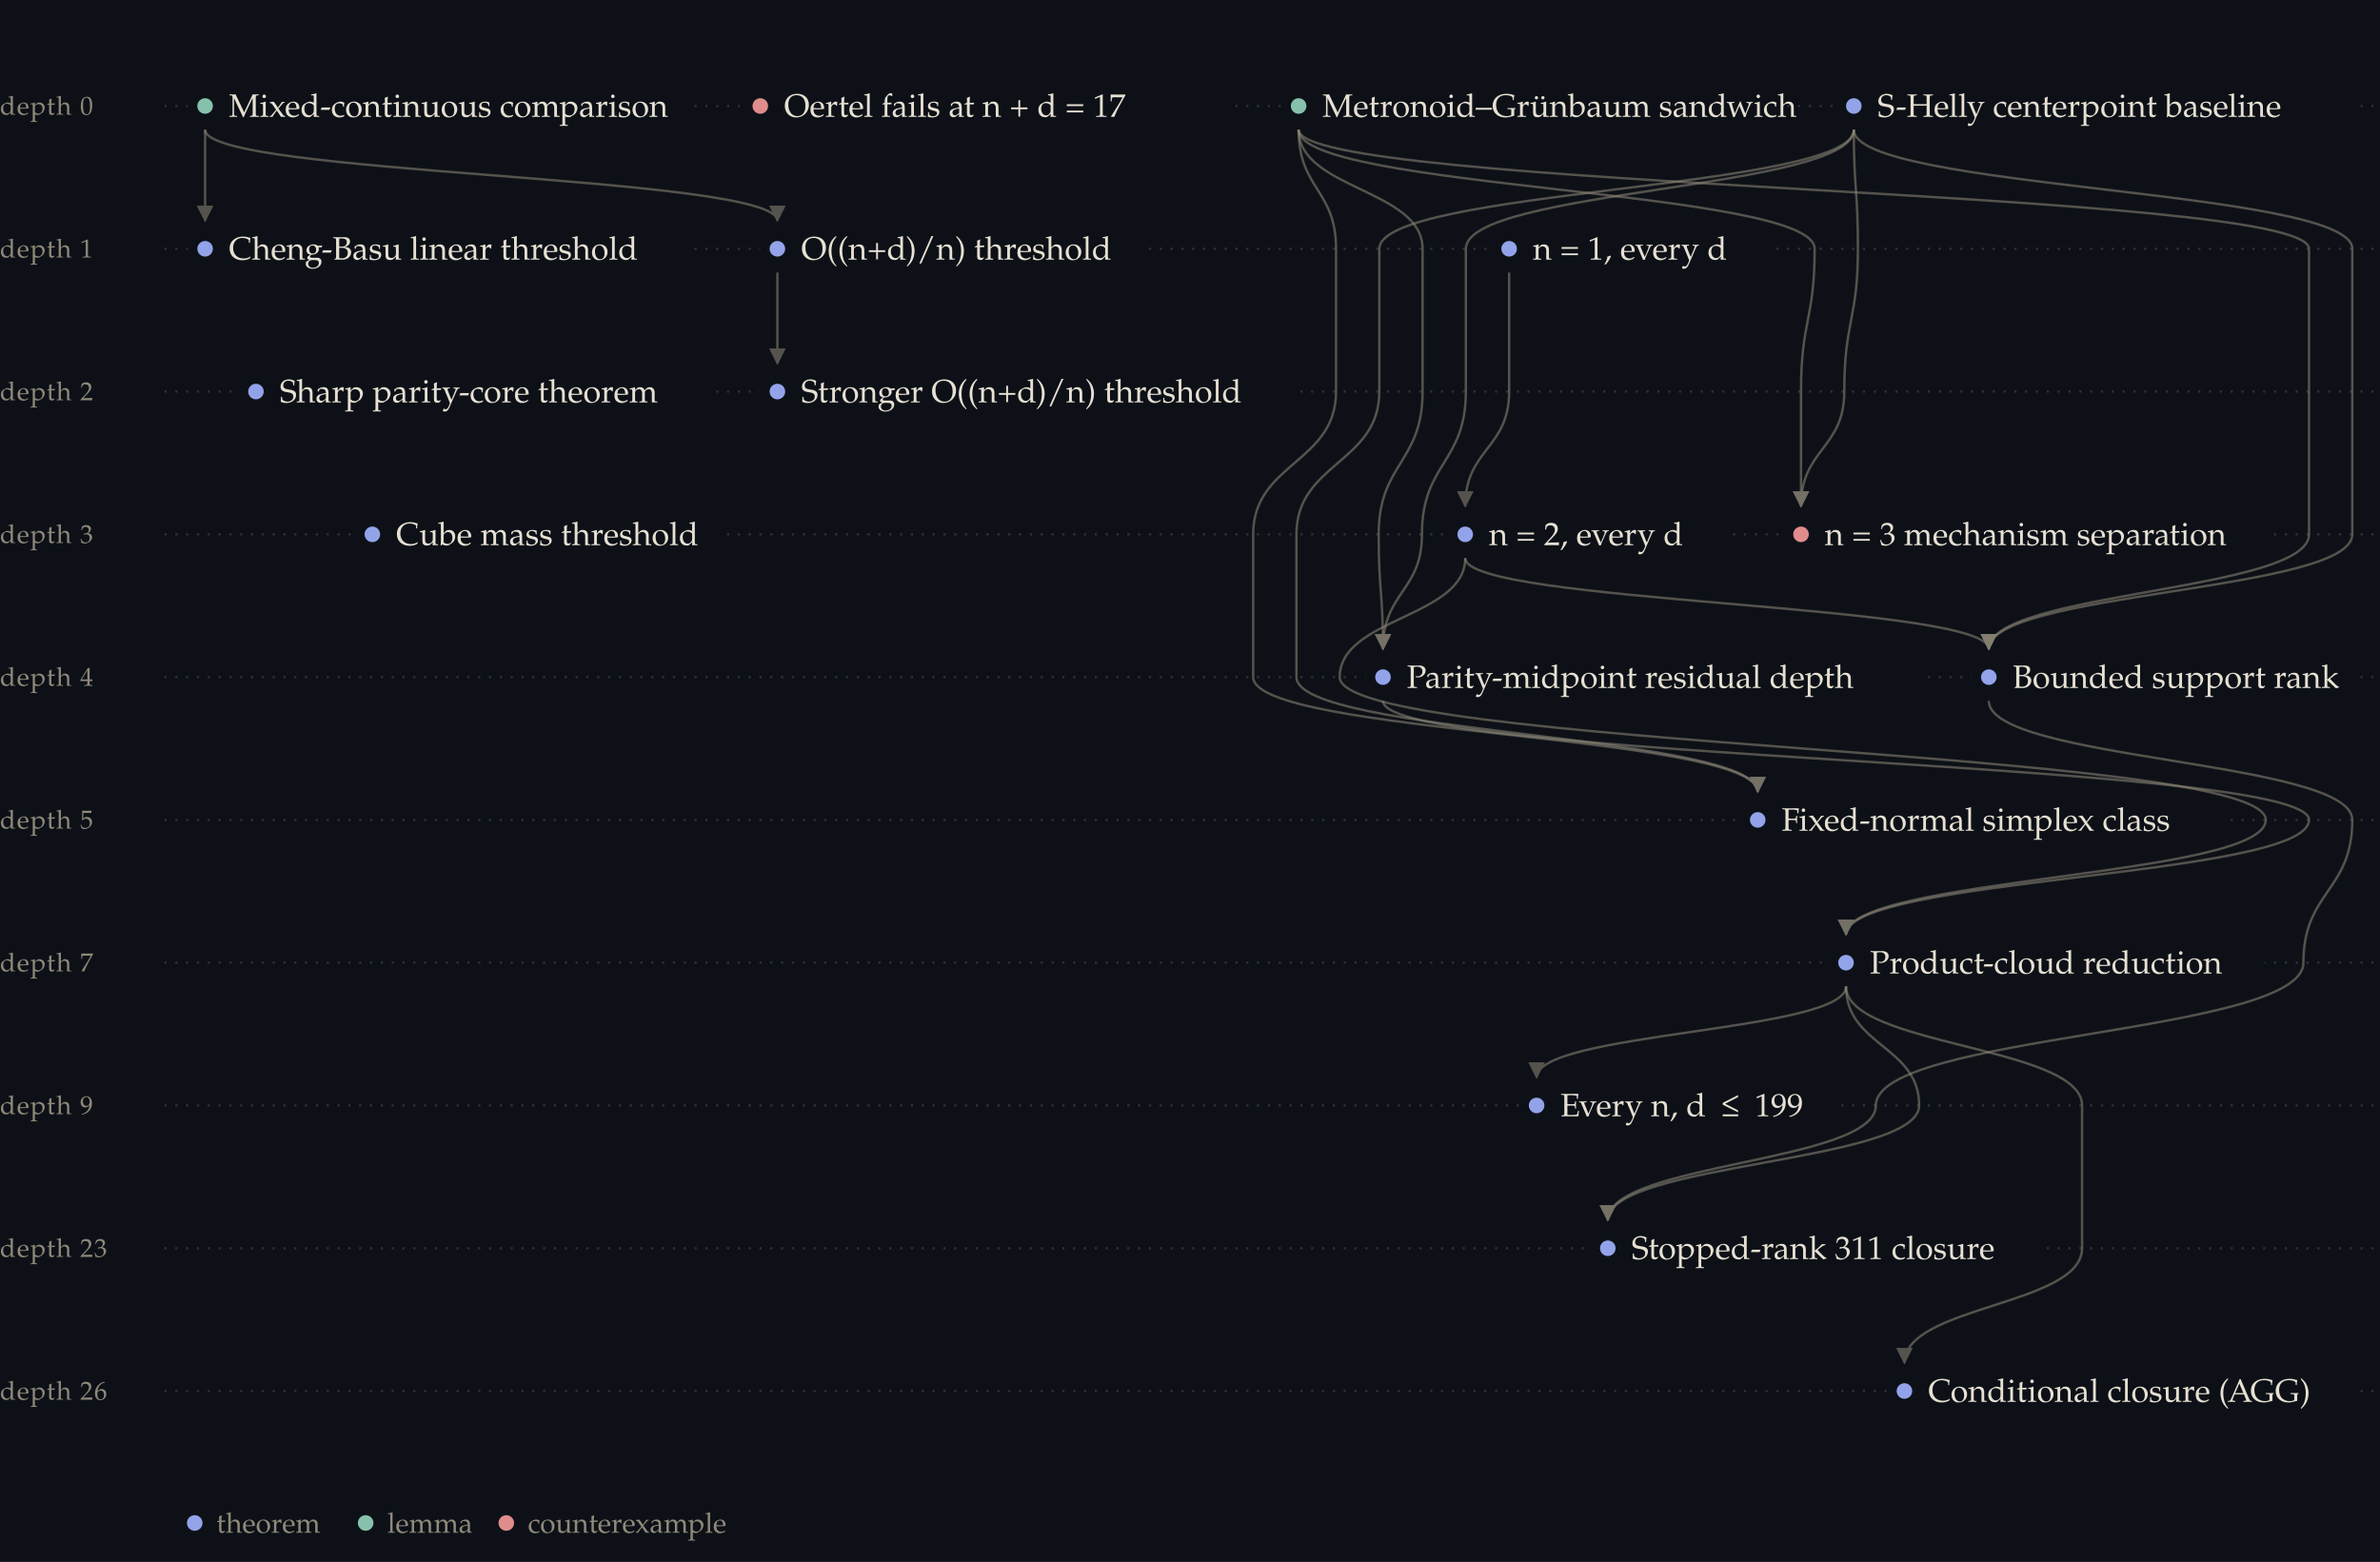
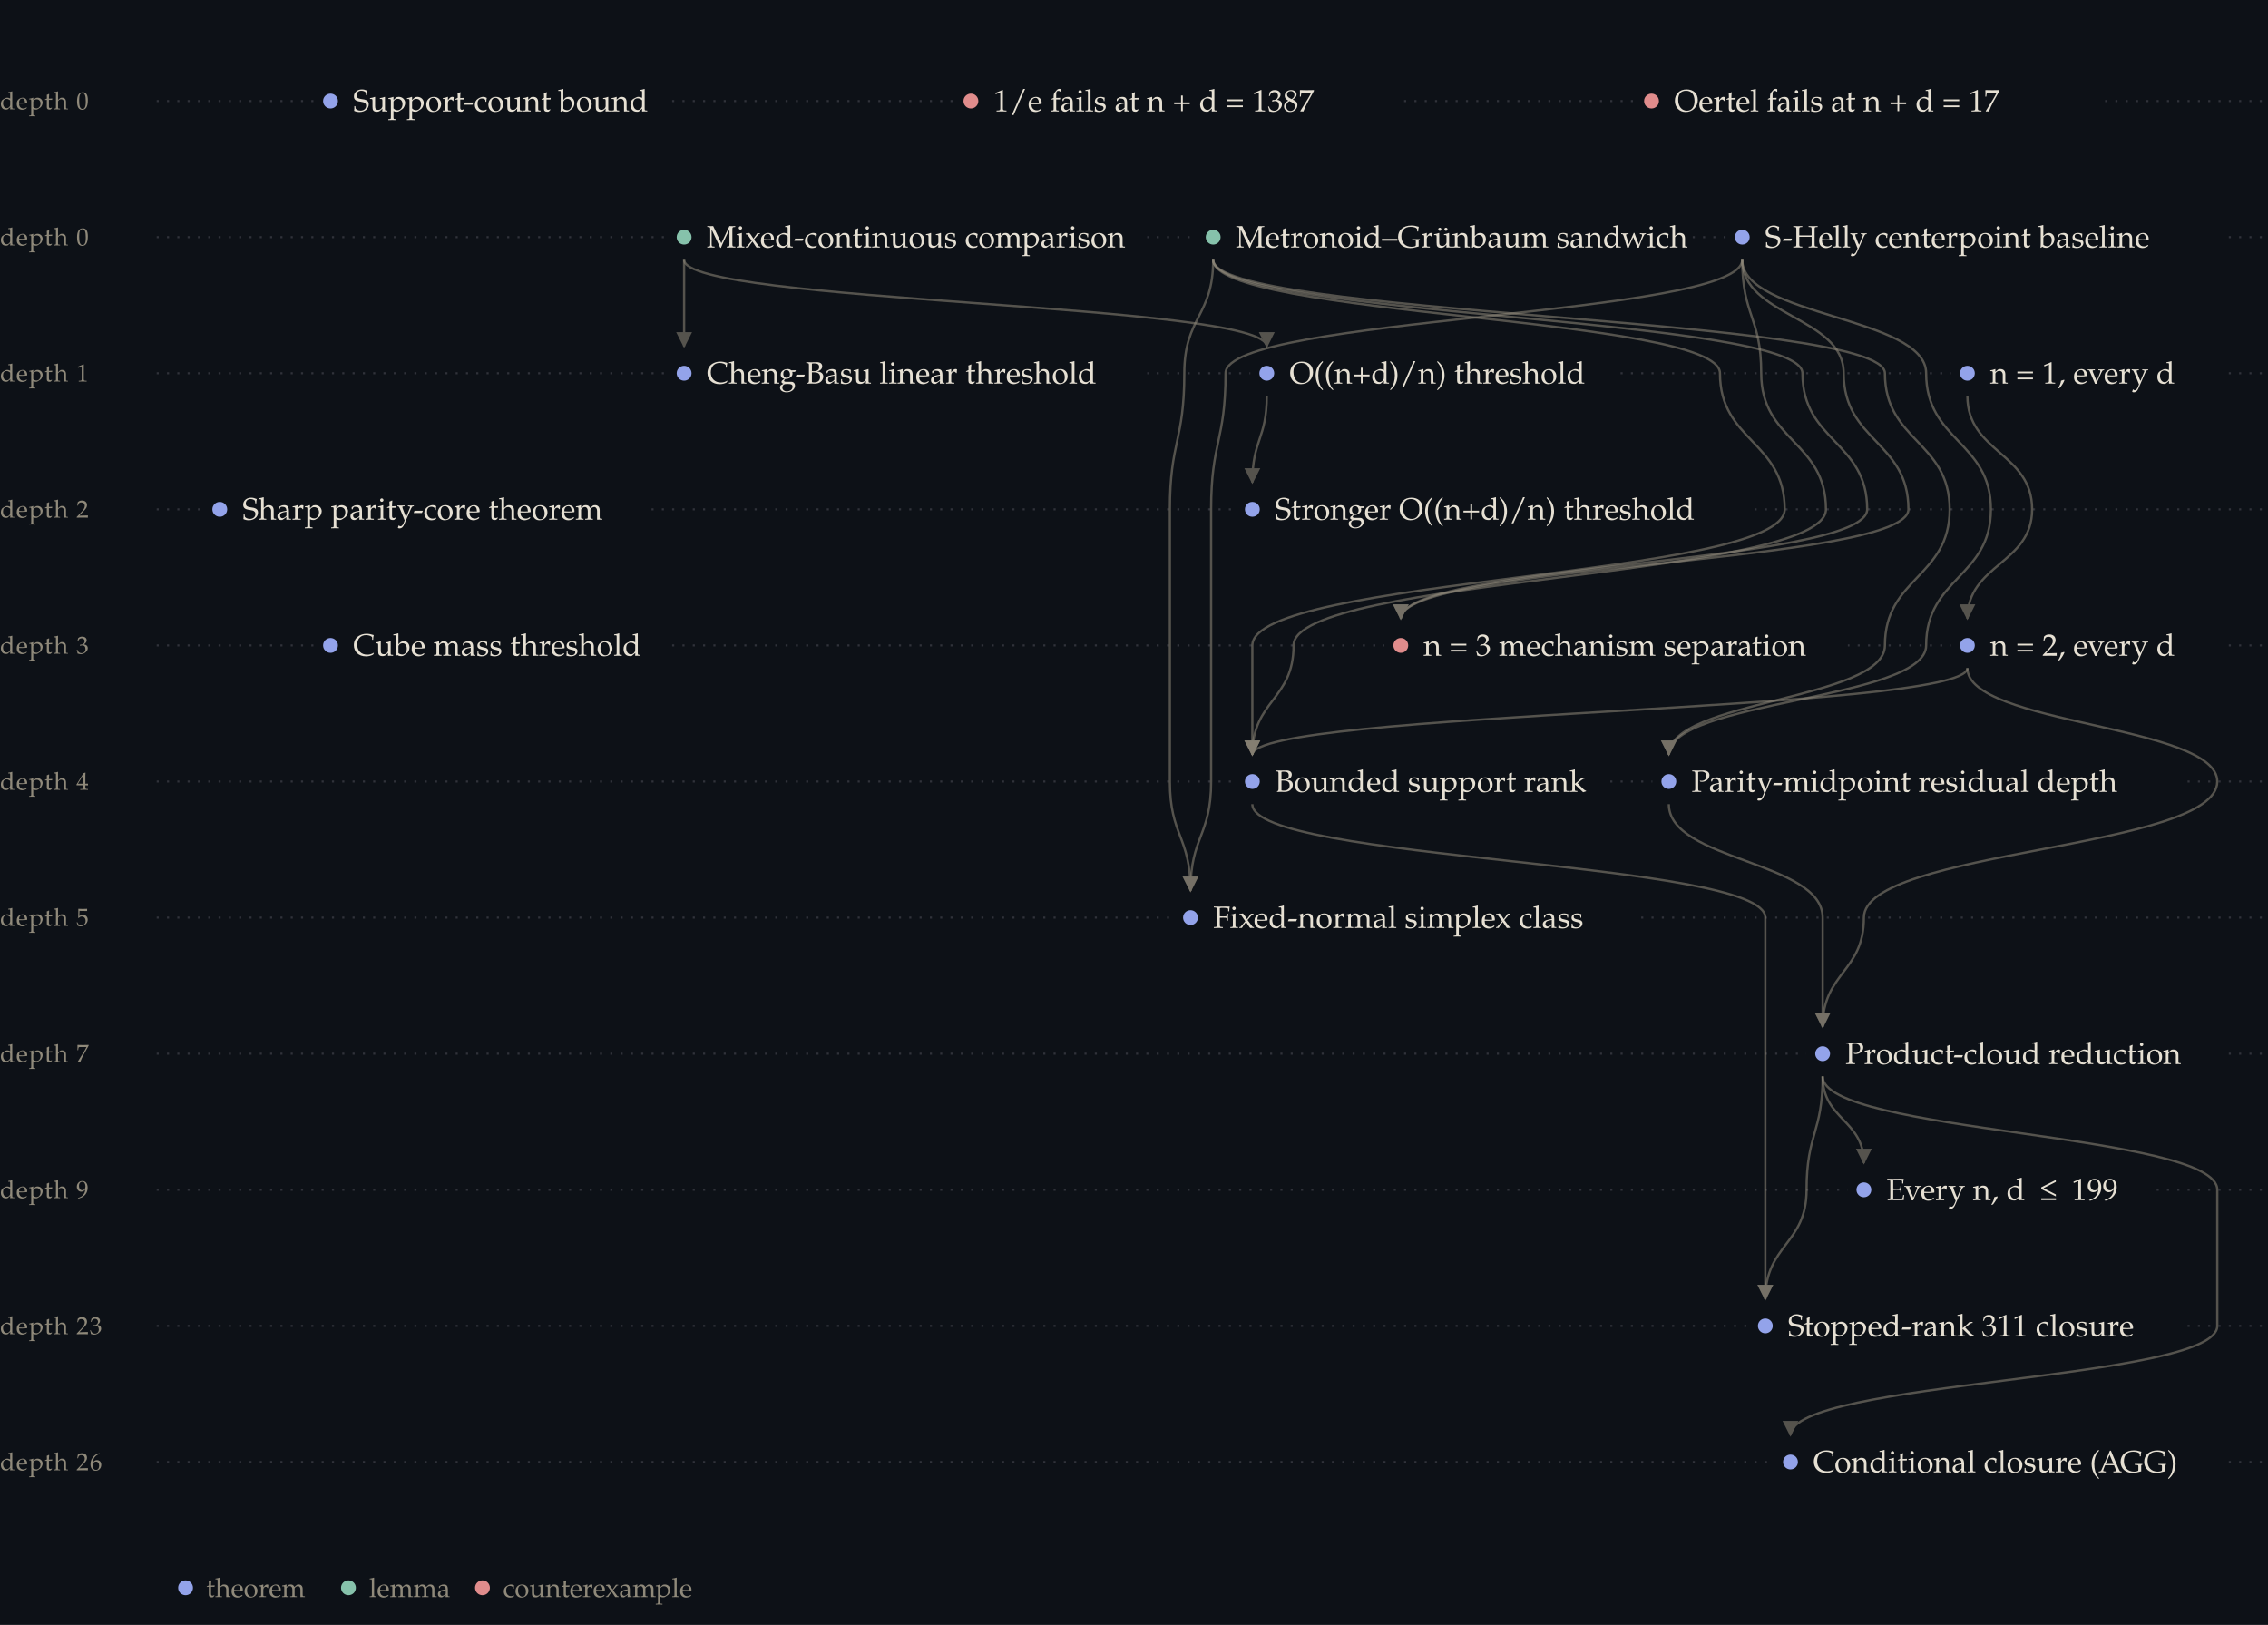
- <svg xmlns="http://www.w3.org/2000/svg" viewBox="0 0 1100 722" font-family="'Iowan Old Style', 'Palatino Linotype', Palatino, 'Book Antiqua', Georgia, serif">
-   <rect width="1100" height="722" fill="#0d1117" />
+ <svg xmlns="http://www.w3.org/2000/svg" viewBox="0 0 1100 788" font-family="'Iowan Old Style', 'Palatino Linotype', Palatino, 'Book Antiqua', Georgia, serif">
+   <rect width="1100" height="788" fill="#0d1117" />
  <defs>
    <marker id="m" viewBox="0 0 10 10" refX="9" refY="5" markerWidth="7" markerHeight="7" orient="auto">
      <path d="M0,0L10,5L0,10z" fill="#8f897a" />
    </marker>
  </defs>
  <line x1="76" x2="1100" y1="49.0" y2="49.0" stroke="#30323a" stroke-dasharray="1 4" />
  <text x="0" y="53.0" font-size="12" fill="#8f897a" letter-spacing=".04em" style="font-variant-caps:small-caps">depth 0</text>
  <line x1="76" x2="1100" y1="115.0" y2="115.0" stroke="#30323a" stroke-dasharray="1 4" />
-   <text x="0" y="119.0" font-size="12" fill="#8f897a" letter-spacing=".04em" style="font-variant-caps:small-caps">depth 1</text>
+   <text x="0" y="119.0" font-size="12" fill="#8f897a" letter-spacing=".04em" style="font-variant-caps:small-caps">depth 0</text>
  <line x1="76" x2="1100" y1="181.0" y2="181.0" stroke="#30323a" stroke-dasharray="1 4" />
-   <text x="0" y="185.0" font-size="12" fill="#8f897a" letter-spacing=".04em" style="font-variant-caps:small-caps">depth 2</text>
+   <text x="0" y="185.0" font-size="12" fill="#8f897a" letter-spacing=".04em" style="font-variant-caps:small-caps">depth 1</text>
  <line x1="76" x2="1100" y1="247.0" y2="247.0" stroke="#30323a" stroke-dasharray="1 4" />
-   <text x="0" y="251.0" font-size="12" fill="#8f897a" letter-spacing=".04em" style="font-variant-caps:small-caps">depth 3</text>
+   <text x="0" y="251.0" font-size="12" fill="#8f897a" letter-spacing=".04em" style="font-variant-caps:small-caps">depth 2</text>
  <line x1="76" x2="1100" y1="313.0" y2="313.0" stroke="#30323a" stroke-dasharray="1 4" />
-   <text x="0" y="317.0" font-size="12" fill="#8f897a" letter-spacing=".04em" style="font-variant-caps:small-caps">depth 4</text>
+   <text x="0" y="317.0" font-size="12" fill="#8f897a" letter-spacing=".04em" style="font-variant-caps:small-caps">depth 3</text>
  <line x1="76" x2="1100" y1="379.0" y2="379.0" stroke="#30323a" stroke-dasharray="1 4" />
-   <text x="0" y="383.0" font-size="12" fill="#8f897a" letter-spacing=".04em" style="font-variant-caps:small-caps">depth 5</text>
+   <text x="0" y="383.0" font-size="12" fill="#8f897a" letter-spacing=".04em" style="font-variant-caps:small-caps">depth 4</text>
  <line x1="76" x2="1100" y1="445.0" y2="445.0" stroke="#30323a" stroke-dasharray="1 4" />
-   <text x="0" y="449.0" font-size="12" fill="#8f897a" letter-spacing=".04em" style="font-variant-caps:small-caps">depth 7</text>
+   <text x="0" y="449.0" font-size="12" fill="#8f897a" letter-spacing=".04em" style="font-variant-caps:small-caps">depth 5</text>
  <line x1="76" x2="1100" y1="511.0" y2="511.0" stroke="#30323a" stroke-dasharray="1 4" />
-   <text x="0" y="515.0" font-size="12" fill="#8f897a" letter-spacing=".04em" style="font-variant-caps:small-caps">depth 9</text>
+   <text x="0" y="515.0" font-size="12" fill="#8f897a" letter-spacing=".04em" style="font-variant-caps:small-caps">depth 7</text>
  <line x1="76" x2="1100" y1="577.0" y2="577.0" stroke="#30323a" stroke-dasharray="1 4" />
-   <text x="0" y="581.0" font-size="12" fill="#8f897a" letter-spacing=".04em" style="font-variant-caps:small-caps">depth 23</text>
+   <text x="0" y="581.0" font-size="12" fill="#8f897a" letter-spacing=".04em" style="font-variant-caps:small-caps">depth 9</text>
  <line x1="76" x2="1100" y1="643.0" y2="643.0" stroke="#30323a" stroke-dasharray="1 4" />
-   <text x="0" y="647.0" font-size="12" fill="#8f897a" letter-spacing=".04em" style="font-variant-caps:small-caps">depth 26</text>
-   <rect x="689.5" y="102.0" width="131.2" height="26" fill="#0d1117" />
-   <rect x="669.2" y="234.0" width="131.2" height="26" fill="#0d1117" />
-   <rect x="702.2" y="498.0" width="146.8" height="26" fill="#0d1117" />
-   <rect x="911.2" y="300.0" width="178.0" height="26" fill="#0d1117" />
-   <rect x="86.8" y="102.0" width="232.6" height="26" fill="#0d1117" />
-   <rect x="351.3" y="102.0" width="178.0" height="26" fill="#0d1117" />
-   <rect x="351.3" y="168.0" width="248.2" height="26" fill="#0d1117" />
-   <rect x="804.4" y="366.0" width="224.8" height="26" fill="#0d1117" />
-   <rect x="872.2" y="630.0" width="217.0" height="26" fill="#0d1117" />
-   <rect x="845.2" y="432.0" width="201.4" height="26" fill="#0d1117" />
-   <rect x="735.1" y="564.0" width="209.2" height="26" fill="#0d1117" />
-   <rect x="848.8" y="36.0" width="240.4" height="26" fill="#0d1117" />
-   <rect x="86.8" y="36.0" width="232.6" height="26" fill="#0d1117" />
-   <rect x="592.2" y="36.0" width="232.6" height="26" fill="#0d1117" />
-   <rect x="631.2" y="300.0" width="256.0" height="26" fill="#0d1117" />
-   <rect x="164.1" y="234.0" width="170.2" height="26" fill="#0d1117" />
-   <rect x="824.4" y="234.0" width="224.8" height="26" fill="#0d1117" />
-   <rect x="343.4" y="36.0" width="224.8" height="26" fill="#0d1117" />
-   <rect x="110.3" y="168.0" width="217.0" height="26" fill="#0d1117" />
-   <path d="M697.5,126.0C697.5,153.5 697.5,153.5 697.5,181.0C697.5,207.5 677.2,207.5 677.2,234.0" fill="none" stroke="#8f897a" stroke-width="1.1" opacity=".55" marker-end="url(#m)" />
-   <path d="M853.2,456.0C853.2,477.0 710.2,477.0 710.2,498.0" fill="none" stroke="#8f897a" stroke-width="1.1" opacity=".55" marker-end="url(#m)" />
-   <path d="M677.2,258.0C677.2,279.0 919.2,279.0 919.2,300.0" fill="none" stroke="#8f897a" stroke-width="1.1" opacity=".55" marker-end="url(#m)" />
-   <path d="M856.8,60.0C856.8,87.5 1087.2,87.5 1087.2,115.0C1087.2,148.0 1087.2,148.0 1087.2,181.0C1087.2,214.0 1087.2,214.0 1087.2,247.0C1087.2,273.5 919.2,273.5 919.2,300.0" fill="none" stroke="#8f897a" stroke-width="1.1" opacity=".55" marker-end="url(#m)" />
-   <path d="M600.2,60.0C600.2,87.5 1067.2,87.5 1067.2,115.0C1067.2,148.0 1067.2,148.0 1067.2,181.0C1067.2,214.0 1067.2,214.0 1067.2,247.0C1067.2,273.5 919.2,273.5 919.2,300.0" fill="none" stroke="#8f897a" stroke-width="1.1" opacity=".55" marker-end="url(#m)" />
-   <path d="M94.8,60.0C94.8,81.0 94.8,81.0 94.8,102.0" fill="none" stroke="#8f897a" stroke-width="1.1" opacity=".55" marker-end="url(#m)" />
-   <path d="M94.8,60.0C94.8,81.0 359.3,81.0 359.3,102.0" fill="none" stroke="#8f897a" stroke-width="1.1" opacity=".55" marker-end="url(#m)" />
-   <path d="M359.3,126.0C359.3,147.0 359.3,147.0 359.3,168.0" fill="none" stroke="#8f897a" stroke-width="1.1" opacity=".55" marker-end="url(#m)" />
-   <path d="M856.8,60.0C856.8,87.5 637.5,87.5 637.5,115.0C637.5,148.0 637.5,148.0 637.5,181.0C637.5,214.0 599.2,214.0 599.2,247.0C599.2,280.0 599.2,280.0 599.2,313.0C599.2,339.5 812.4,339.5 812.4,366.0" fill="none" stroke="#8f897a" stroke-width="1.1" opacity=".55" marker-end="url(#m)" />
-   <path d="M600.2,60.0C600.2,87.5 617.5,87.5 617.5,115.0C617.5,148.0 617.5,148.0 617.5,181.0C617.5,214.0 579.2,214.0 579.2,247.0C579.2,280.0 579.2,280.0 579.2,313.0C579.2,339.5 812.4,339.5 812.4,366.0" fill="none" stroke="#8f897a" stroke-width="1.1" opacity=".55" marker-end="url(#m)" />
-   <path d="M853.2,456.0C853.2,483.5 962.3,483.5 962.3,511.0C962.3,544.0 962.3,544.0 962.3,577.0C962.3,603.5 880.2,603.5 880.2,630.0" fill="none" stroke="#8f897a" stroke-width="1.1" opacity=".55" marker-end="url(#m)" />
-   <path d="M677.2,258.0C677.2,285.5 619.2,285.5 619.2,313.0C619.2,346.0 1047.2,346.0 1047.2,379.0C1047.2,405.5 853.2,405.5 853.2,432.0" fill="none" stroke="#8f897a" stroke-width="1.1" opacity=".55" marker-end="url(#m)" />
-   <path d="M639.2,324.0C639.2,351.5 1067.2,351.5 1067.2,379.0C1067.2,405.5 853.2,405.5 853.2,432.0" fill="none" stroke="#8f897a" stroke-width="1.1" opacity=".55" marker-end="url(#m)" />
-   <path d="M919.2,324.0C919.2,351.5 1087.2,351.5 1087.2,379.0C1087.2,412.0 1064.6,412.0 1064.6,445.0C1064.6,478.0 867.0,478.0 867.0,511.0C867.0,537.5 743.1,537.5 743.1,564.0" fill="none" stroke="#8f897a" stroke-width="1.1" opacity=".55" marker-end="url(#m)" />
-   <path d="M853.2,456.0C853.2,483.5 887.0,483.5 887.0,511.0C887.0,537.5 743.1,537.5 743.1,564.0" fill="none" stroke="#8f897a" stroke-width="1.1" opacity=".55" marker-end="url(#m)" />
-   <path d="M856.8,60.0C856.8,87.5 677.5,87.5 677.5,115.0C677.5,148.0 677.5,148.0 677.5,181.0C677.5,214.0 657.2,214.0 657.2,247.0C657.2,273.5 639.2,273.5 639.2,300.0" fill="none" stroke="#8f897a" stroke-width="1.1" opacity=".55" marker-end="url(#m)" />
-   <path d="M600.2,60.0C600.2,87.5 657.5,87.5 657.5,115.0C657.5,148.0 657.5,148.0 657.5,181.0C657.5,214.0 637.2,214.0 637.2,247.0C637.2,273.5 639.2,273.5 639.2,300.0" fill="none" stroke="#8f897a" stroke-width="1.1" opacity=".55" marker-end="url(#m)" />
-   <path d="M856.8,60.0C856.8,87.5 858.7,87.5 858.7,115.0C858.7,148.0 852.4,148.0 852.4,181.0C852.4,207.5 832.4,207.5 832.4,234.0" fill="none" stroke="#8f897a" stroke-width="1.1" opacity=".55" marker-end="url(#m)" />
-   <path d="M600.2,60.0C600.2,87.5 838.7,87.5 838.7,115.0C838.7,148.0 832.4,148.0 832.4,181.0C832.4,207.5 832.4,207.5 832.4,234.0" fill="none" stroke="#8f897a" stroke-width="1.1" opacity=".55" marker-end="url(#m)" />
-   <circle cx="697.5" cy="115.0" r="3.6" fill="#93a3ea" />
-   <text x="708.5" y="120.0" font-size="15" fill="#e6e0d3">n = 1, every d</text>
-   <circle cx="677.2" cy="247.0" r="3.6" fill="#93a3ea" />
-   <text x="688.2" y="252.0" font-size="15" fill="#e6e0d3">n = 2, every d</text>
-   <circle cx="710.2" cy="511.0" r="3.6" fill="#93a3ea" />
-   <text x="721.2" y="516.0" font-size="15" fill="#e6e0d3">Every n, d ≤ 199</text>
-   <circle cx="919.2" cy="313.0" r="3.6" fill="#93a3ea" />
-   <text x="930.2" y="318.0" font-size="15" fill="#e6e0d3">Bounded support rank</text>
-   <circle cx="94.8" cy="115.0" r="3.6" fill="#93a3ea" />
-   <text x="105.8" y="120.0" font-size="15" fill="#e6e0d3">Cheng-Basu linear threshold</text>
-   <circle cx="359.3" cy="115.0" r="3.6" fill="#93a3ea" />
-   <text x="370.3" y="120.0" font-size="15" fill="#e6e0d3">O((n+d)/n) threshold</text>
-   <circle cx="359.3" cy="181.0" r="3.6" fill="#93a3ea" />
-   <text x="370.3" y="186.0" font-size="15" fill="#e6e0d3">Stronger O((n+d)/n) threshold</text>
-   <circle cx="812.4" cy="379.0" r="3.6" fill="#93a3ea" />
-   <text x="823.4" y="384.0" font-size="15" fill="#e6e0d3">Fixed-normal simplex class</text>
-   <circle cx="880.2" cy="643.0" r="3.6" fill="#93a3ea" />
-   <text x="891.2" y="648.0" font-size="15" fill="#e6e0d3">Conditional closure (AGG)</text>
-   <circle cx="853.2" cy="445.0" r="3.6" fill="#93a3ea" />
-   <text x="864.2" y="450.0" font-size="15" fill="#e6e0d3">Product-cloud reduction</text>
-   <circle cx="743.1" cy="577.0" r="3.6" fill="#93a3ea" />
-   <text x="754.1" y="582.0" font-size="15" fill="#e6e0d3">Stopped-rank 311 closure</text>
-   <circle cx="856.8" cy="49.0" r="3.6" fill="#93a3ea" />
-   <text x="867.8" y="54.0" font-size="15" fill="#e6e0d3">S-Helly centerpoint baseline</text>
-   <circle cx="94.8" cy="49.0" r="3.6" fill="#86c2ab" />
-   <text x="105.8" y="54.0" font-size="15" fill="#e6e0d3">Mixed-continuous comparison</text>
-   <circle cx="600.2" cy="49.0" r="3.6" fill="#86c2ab" />
-   <text x="611.2" y="54.0" font-size="15" fill="#e6e0d3">Metronoid–Grünbaum sandwich</text>
-   <circle cx="639.2" cy="313.0" r="3.6" fill="#93a3ea" />
-   <text x="650.2" y="318.0" font-size="15" fill="#e6e0d3">Parity-midpoint residual depth</text>
-   <circle cx="172.1" cy="247.0" r="3.6" fill="#93a3ea" />
-   <text x="183.1" y="252.0" font-size="15" fill="#e6e0d3">Cube mass threshold</text>
-   <circle cx="832.4" cy="247.0" r="3.6" fill="#e08c8c" />
-   <text x="843.4" y="252.0" font-size="15" fill="#e6e0d3">n = 3 mechanism separation</text>
-   <circle cx="351.4" cy="49.0" r="3.6" fill="#e08c8c" />
-   <text x="362.4" y="54.0" font-size="15" fill="#e6e0d3">Oertel fails at n + d = 17</text>
-   <circle cx="118.3" cy="181.0" r="3.6" fill="#93a3ea" />
-   <text x="129.3" y="186.0" font-size="15" fill="#e6e0d3">Sharp parity-core theorem</text>
-   <circle cx="90" cy="704" r="3.6" fill="#93a3ea" />
-   <text x="100" y="708.5" font-size="13" fill="#8f897a">theorem</text>
-   <circle cx="169" cy="704" r="3.6" fill="#86c2ab" />
-   <text x="179" y="708.5" font-size="13" fill="#8f897a">lemma</text>
-   <circle cx="234" cy="704" r="3.6" fill="#e08c8c" />
-   <text x="244" y="708.5" font-size="13" fill="#8f897a">counterexample</text>
+   <text x="0" y="647.0" font-size="12" fill="#8f897a" letter-spacing=".04em" style="font-variant-caps:small-caps">depth 23</text>
+   <line x1="76" x2="1100" y1="709.0" y2="709.0" stroke="#30323a" stroke-dasharray="1 4" />
+   <text x="0" y="713.0" font-size="12" fill="#8f897a" letter-spacing=".04em" style="font-variant-caps:small-caps">depth 26</text>
+   <rect x="946.2" y="168.0" width="131.2" height="26" fill="#0d1117" />
+   <rect x="946.2" y="300.0" width="131.2" height="26" fill="#0d1117" />
+   <rect x="896.0" y="564.0" width="146.8" height="26" fill="#0d1117" />
+   <rect x="599.4" y="366.0" width="178.0" height="26" fill="#0d1117" />
+   <rect x="323.8" y="168.0" width="232.6" height="26" fill="#0d1117" />
+   <rect x="606.4" y="168.0" width="178.0" height="26" fill="#0d1117" />
+   <rect x="599.4" y="234.0" width="248.2" height="26" fill="#0d1117" />
+   <rect x="569.4" y="432.0" width="224.8" height="26" fill="#0d1117" />
+   <rect x="860.4" y="696.0" width="217.0" height="26" fill="#0d1117" />
+   <rect x="876.0" y="498.0" width="201.4" height="26" fill="#0d1117" />
+   <rect x="848.2" y="630.0" width="209.2" height="26" fill="#0d1117" />
+   <rect x="837.0" y="102.0" width="240.4" height="26" fill="#0d1117" />
+   <rect x="323.8" y="102.0" width="232.6" height="26" fill="#0d1117" />
+   <rect x="580.4" y="102.0" width="232.6" height="26" fill="#0d1117" />
+   <rect x="801.4" y="366.0" width="256.0" height="26" fill="#0d1117" />
+   <rect x="152.3" y="300.0" width="170.2" height="26" fill="#0d1117" />
+   <rect x="671.4" y="300.0" width="224.8" height="26" fill="#0d1117" />
+   <rect x="793.0" y="36.0" width="224.8" height="26" fill="#0d1117" />
+   <rect x="98.6" y="234.0" width="217.0" height="26" fill="#0d1117" />
+   <rect x="462.9" y="36.0" width="217.0" height="26" fill="#0d1117" />
+   <rect x="152.3" y="36.0" width="170.2" height="26" fill="#0d1117" />
+   <path d="M954.2,192.0C954.2,219.5 985.6,219.5 985.6,247.0C985.6,273.5 954.2,273.5 954.2,300.0" fill="none" stroke="#8f897a" stroke-width="1.1" opacity=".55" marker-end="url(#m)" />
+   <path d="M884.0,522.0C884.0,543.0 904.0,543.0 904.0,564.0" fill="none" stroke="#8f897a" stroke-width="1.1" opacity=".55" marker-end="url(#m)" />
+   <path d="M954.2,324.0C954.2,345.0 607.4,345.0 607.4,366.0" fill="none" stroke="#8f897a" stroke-width="1.1" opacity=".55" marker-end="url(#m)" />
+   <path d="M845.0,126.0C845.0,153.5 854.2,153.5 854.2,181.0C854.2,214.0 885.6,214.0 885.6,247.0C885.6,280.0 627.4,280.0 627.4,313.0C627.4,339.5 607.4,339.5 607.4,366.0" fill="none" stroke="#8f897a" stroke-width="1.1" opacity=".55" marker-end="url(#m)" />
+   <path d="M588.4,126.0C588.4,153.5 834.2,153.5 834.2,181.0C834.2,214.0 865.6,214.0 865.6,247.0C865.6,280.0 607.4,280.0 607.4,313.0C607.4,339.5 607.4,339.5 607.4,366.0" fill="none" stroke="#8f897a" stroke-width="1.1" opacity=".55" marker-end="url(#m)" />
+   <path d="M331.8,126.0C331.8,147.0 331.8,147.0 331.8,168.0" fill="none" stroke="#8f897a" stroke-width="1.1" opacity=".55" marker-end="url(#m)" />
+   <path d="M331.8,126.0C331.8,147.0 614.4,147.0 614.4,168.0" fill="none" stroke="#8f897a" stroke-width="1.1" opacity=".55" marker-end="url(#m)" />
+   <path d="M614.4,192.0C614.4,213.0 607.4,213.0 607.4,234.0" fill="none" stroke="#8f897a" stroke-width="1.1" opacity=".55" marker-end="url(#m)" />
+   <path d="M845.0,126.0C845.0,153.5 594.4,153.5 594.4,181.0C594.4,214.0 587.4,214.0 587.4,247.0C587.4,280.0 587.4,280.0 587.4,313.0C587.4,346.0 587.4,346.0 587.4,379.0C587.4,405.5 577.4,405.5 577.4,432.0" fill="none" stroke="#8f897a" stroke-width="1.1" opacity=".55" marker-end="url(#m)" />
+   <path d="M588.4,126.0C588.4,153.5 574.4,153.5 574.4,181.0C574.4,214.0 567.4,214.0 567.4,247.0C567.4,280.0 567.4,280.0 567.4,313.0C567.4,346.0 567.4,346.0 567.4,379.0C567.4,405.5 577.4,405.5 577.4,432.0" fill="none" stroke="#8f897a" stroke-width="1.1" opacity=".55" marker-end="url(#m)" />
+   <path d="M884.0,522.0C884.0,549.5 1075.4,549.5 1075.4,577.0C1075.4,610.0 1075.4,610.0 1075.4,643.0C1075.4,669.5 868.4,669.5 868.4,696.0" fill="none" stroke="#8f897a" stroke-width="1.1" opacity=".55" marker-end="url(#m)" />
+   <path d="M954.2,324.0C954.2,351.5 1075.4,351.5 1075.4,379.0C1075.4,412.0 904.0,412.0 904.0,445.0C904.0,471.5 884.0,471.5 884.0,498.0" fill="none" stroke="#8f897a" stroke-width="1.1" opacity=".55" marker-end="url(#m)" />
+   <path d="M809.4,390.0C809.4,417.5 884.0,417.5 884.0,445.0C884.0,471.5 884.0,471.5 884.0,498.0" fill="none" stroke="#8f897a" stroke-width="1.1" opacity=".55" marker-end="url(#m)" />
+   <path d="M607.4,390.0C607.4,417.5 856.2,417.5 856.2,445.0C856.2,478.0 856.2,478.0 856.2,511.0C856.2,544.0 856.2,544.0 856.2,577.0C856.2,603.5 856.2,603.5 856.2,630.0" fill="none" stroke="#8f897a" stroke-width="1.1" opacity=".55" marker-end="url(#m)" />
+   <path d="M884.0,522.0C884.0,549.5 876.2,549.5 876.2,577.0C876.2,603.5 856.2,603.5 856.2,630.0" fill="none" stroke="#8f897a" stroke-width="1.1" opacity=".55" marker-end="url(#m)" />
+   <path d="M845.0,126.0C845.0,153.5 934.2,153.5 934.2,181.0C934.2,214.0 965.6,214.0 965.6,247.0C965.6,280.0 934.2,280.0 934.2,313.0C934.2,339.5 809.4,339.5 809.4,366.0" fill="none" stroke="#8f897a" stroke-width="1.1" opacity=".55" marker-end="url(#m)" />
+   <path d="M588.4,126.0C588.4,153.5 914.2,153.5 914.2,181.0C914.2,214.0 945.6,214.0 945.6,247.0C945.6,280.0 914.2,280.0 914.2,313.0C914.2,339.5 809.4,339.5 809.4,366.0" fill="none" stroke="#8f897a" stroke-width="1.1" opacity=".55" marker-end="url(#m)" />
+   <path d="M845.0,126.0C845.0,153.5 894.2,153.5 894.2,181.0C894.2,214.0 925.6,214.0 925.6,247.0C925.6,273.5 679.4,273.5 679.4,300.0" fill="none" stroke="#8f897a" stroke-width="1.1" opacity=".55" marker-end="url(#m)" />
+   <path d="M588.4,126.0C588.4,153.5 874.2,153.5 874.2,181.0C874.2,214.0 905.6,214.0 905.6,247.0C905.6,273.5 679.4,273.5 679.4,300.0" fill="none" stroke="#8f897a" stroke-width="1.1" opacity=".55" marker-end="url(#m)" />
+   <circle cx="954.2" cy="181.0" r="3.6" fill="#93a3ea" />
+   <text x="965.2" y="186.0" font-size="15" fill="#e6e0d3">n = 1, every d</text>
+   <circle cx="954.2" cy="313.0" r="3.6" fill="#93a3ea" />
+   <text x="965.2" y="318.0" font-size="15" fill="#e6e0d3">n = 2, every d</text>
+   <circle cx="904.0" cy="577.0" r="3.6" fill="#93a3ea" />
+   <text x="915.0" y="582.0" font-size="15" fill="#e6e0d3">Every n, d ≤ 199</text>
+   <circle cx="607.4" cy="379.0" r="3.6" fill="#93a3ea" />
+   <text x="618.4" y="384.0" font-size="15" fill="#e6e0d3">Bounded support rank</text>
+   <circle cx="331.8" cy="181.0" r="3.6" fill="#93a3ea" />
+   <text x="342.8" y="186.0" font-size="15" fill="#e6e0d3">Cheng-Basu linear threshold</text>
+   <circle cx="614.4" cy="181.0" r="3.6" fill="#93a3ea" />
+   <text x="625.4" y="186.0" font-size="15" fill="#e6e0d3">O((n+d)/n) threshold</text>
+   <circle cx="607.4" cy="247.0" r="3.6" fill="#93a3ea" />
+   <text x="618.4" y="252.0" font-size="15" fill="#e6e0d3">Stronger O((n+d)/n) threshold</text>
+   <circle cx="577.4" cy="445.0" r="3.6" fill="#93a3ea" />
+   <text x="588.4" y="450.0" font-size="15" fill="#e6e0d3">Fixed-normal simplex class</text>
+   <circle cx="868.4" cy="709.0" r="3.6" fill="#93a3ea" />
+   <text x="879.4" y="714.0" font-size="15" fill="#e6e0d3">Conditional closure (AGG)</text>
+   <circle cx="884.0" cy="511.0" r="3.6" fill="#93a3ea" />
+   <text x="895.0" y="516.0" font-size="15" fill="#e6e0d3">Product-cloud reduction</text>
+   <circle cx="856.2" cy="643.0" r="3.6" fill="#93a3ea" />
+   <text x="867.2" y="648.0" font-size="15" fill="#e6e0d3">Stopped-rank 311 closure</text>
+   <circle cx="845.0" cy="115.0" r="3.6" fill="#93a3ea" />
+   <text x="856.0" y="120.0" font-size="15" fill="#e6e0d3">S-Helly centerpoint baseline</text>
+   <circle cx="331.8" cy="115.0" r="3.6" fill="#86c2ab" />
+   <text x="342.8" y="120.0" font-size="15" fill="#e6e0d3">Mixed-continuous comparison</text>
+   <circle cx="588.4" cy="115.0" r="3.6" fill="#86c2ab" />
+   <text x="599.4" y="120.0" font-size="15" fill="#e6e0d3">Metronoid–Grünbaum sandwich</text>
+   <circle cx="809.4" cy="379.0" r="3.6" fill="#93a3ea" />
+   <text x="820.4" y="384.0" font-size="15" fill="#e6e0d3">Parity-midpoint residual depth</text>
+   <circle cx="160.3" cy="313.0" r="3.6" fill="#93a3ea" />
+   <text x="171.3" y="318.0" font-size="15" fill="#e6e0d3">Cube mass threshold</text>
+   <circle cx="679.4" cy="313.0" r="3.6" fill="#e08c8c" />
+   <text x="690.4" y="318.0" font-size="15" fill="#e6e0d3">n = 3 mechanism separation</text>
+   <circle cx="801.0" cy="49.0" r="3.6" fill="#e08c8c" />
+   <text x="812.0" y="54.0" font-size="15" fill="#e6e0d3">Oertel fails at n + d = 17</text>
+   <circle cx="106.6" cy="247.0" r="3.6" fill="#93a3ea" />
+   <text x="117.6" y="252.0" font-size="15" fill="#e6e0d3">Sharp parity-core theorem</text>
+   <circle cx="470.9" cy="49.0" r="3.6" fill="#e08c8c" />
+   <text x="481.9" y="54.0" font-size="15" fill="#e6e0d3">1/e fails at n + d = 1387</text>
+   <circle cx="160.3" cy="49.0" r="3.6" fill="#93a3ea" />
+   <text x="171.3" y="54.0" font-size="15" fill="#e6e0d3">Support-count bound</text>
+   <circle cx="90" cy="770" r="3.6" fill="#93a3ea" />
+   <text x="100" y="774.5" font-size="13" fill="#8f897a">theorem</text>
+   <circle cx="169" cy="770" r="3.6" fill="#86c2ab" />
+   <text x="179" y="774.5" font-size="13" fill="#8f897a">lemma</text>
+   <circle cx="234" cy="770" r="3.6" fill="#e08c8c" />
+   <text x="244" y="774.5" font-size="13" fill="#8f897a">counterexample</text>
</svg>
